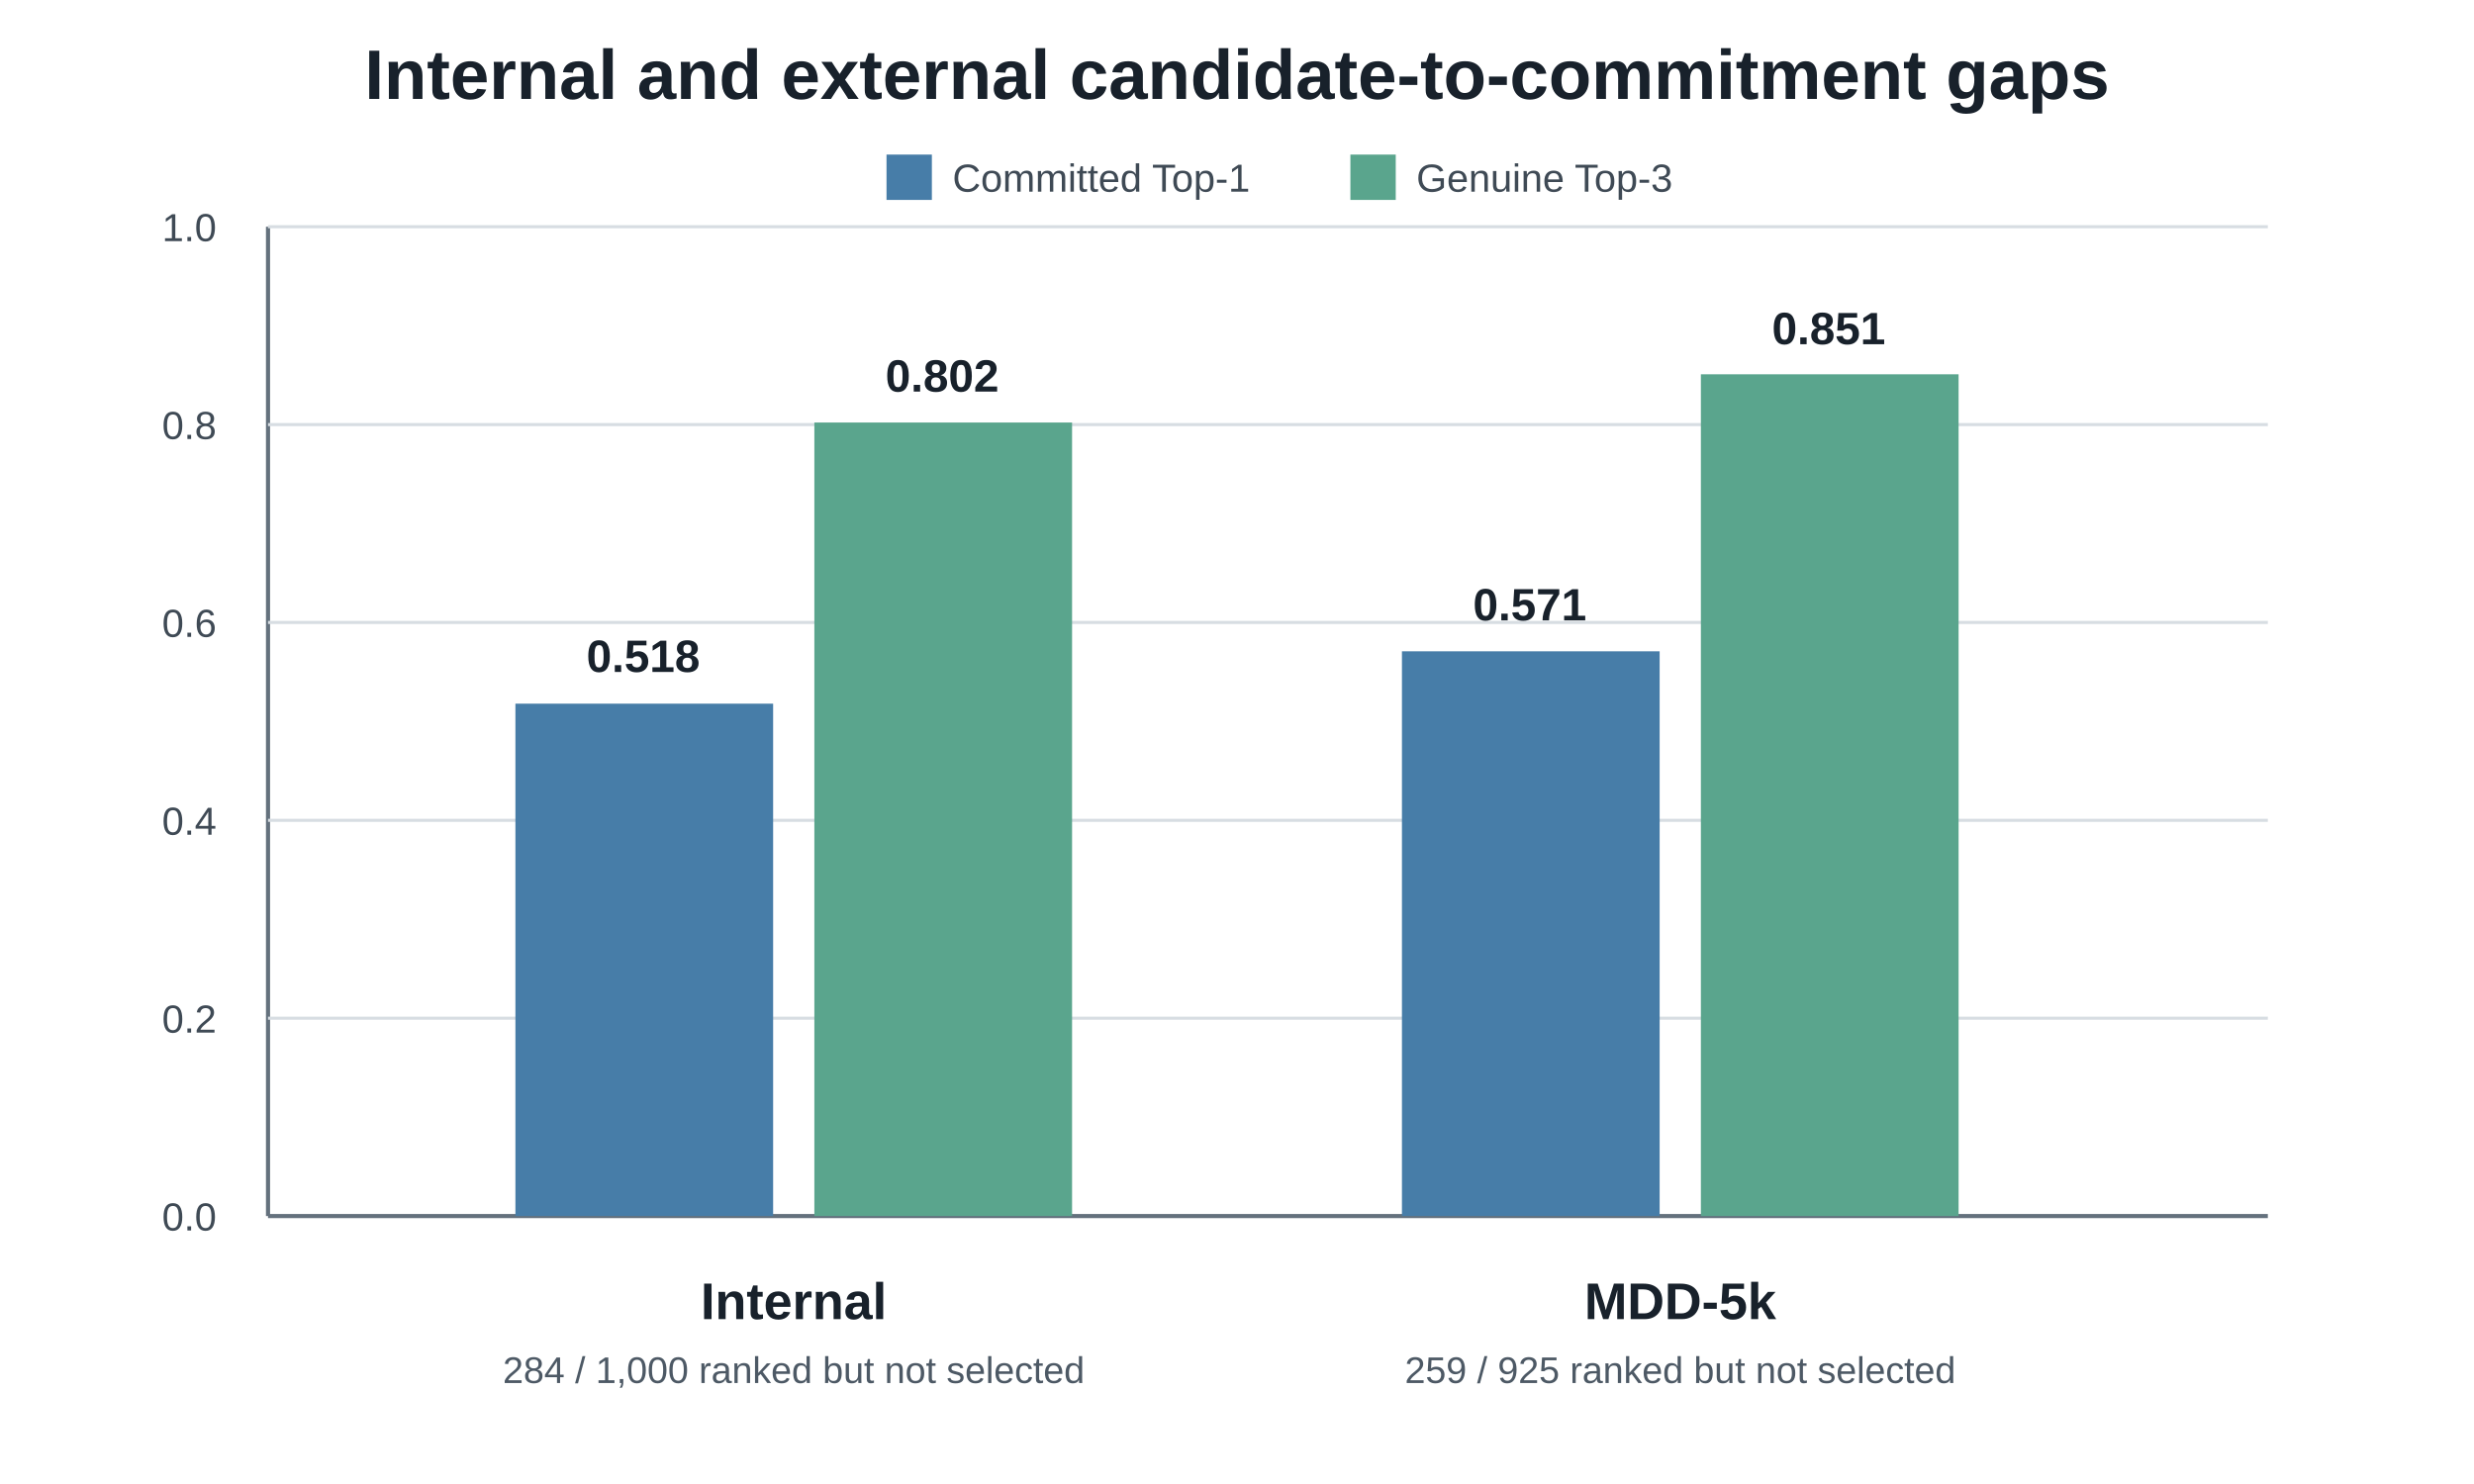
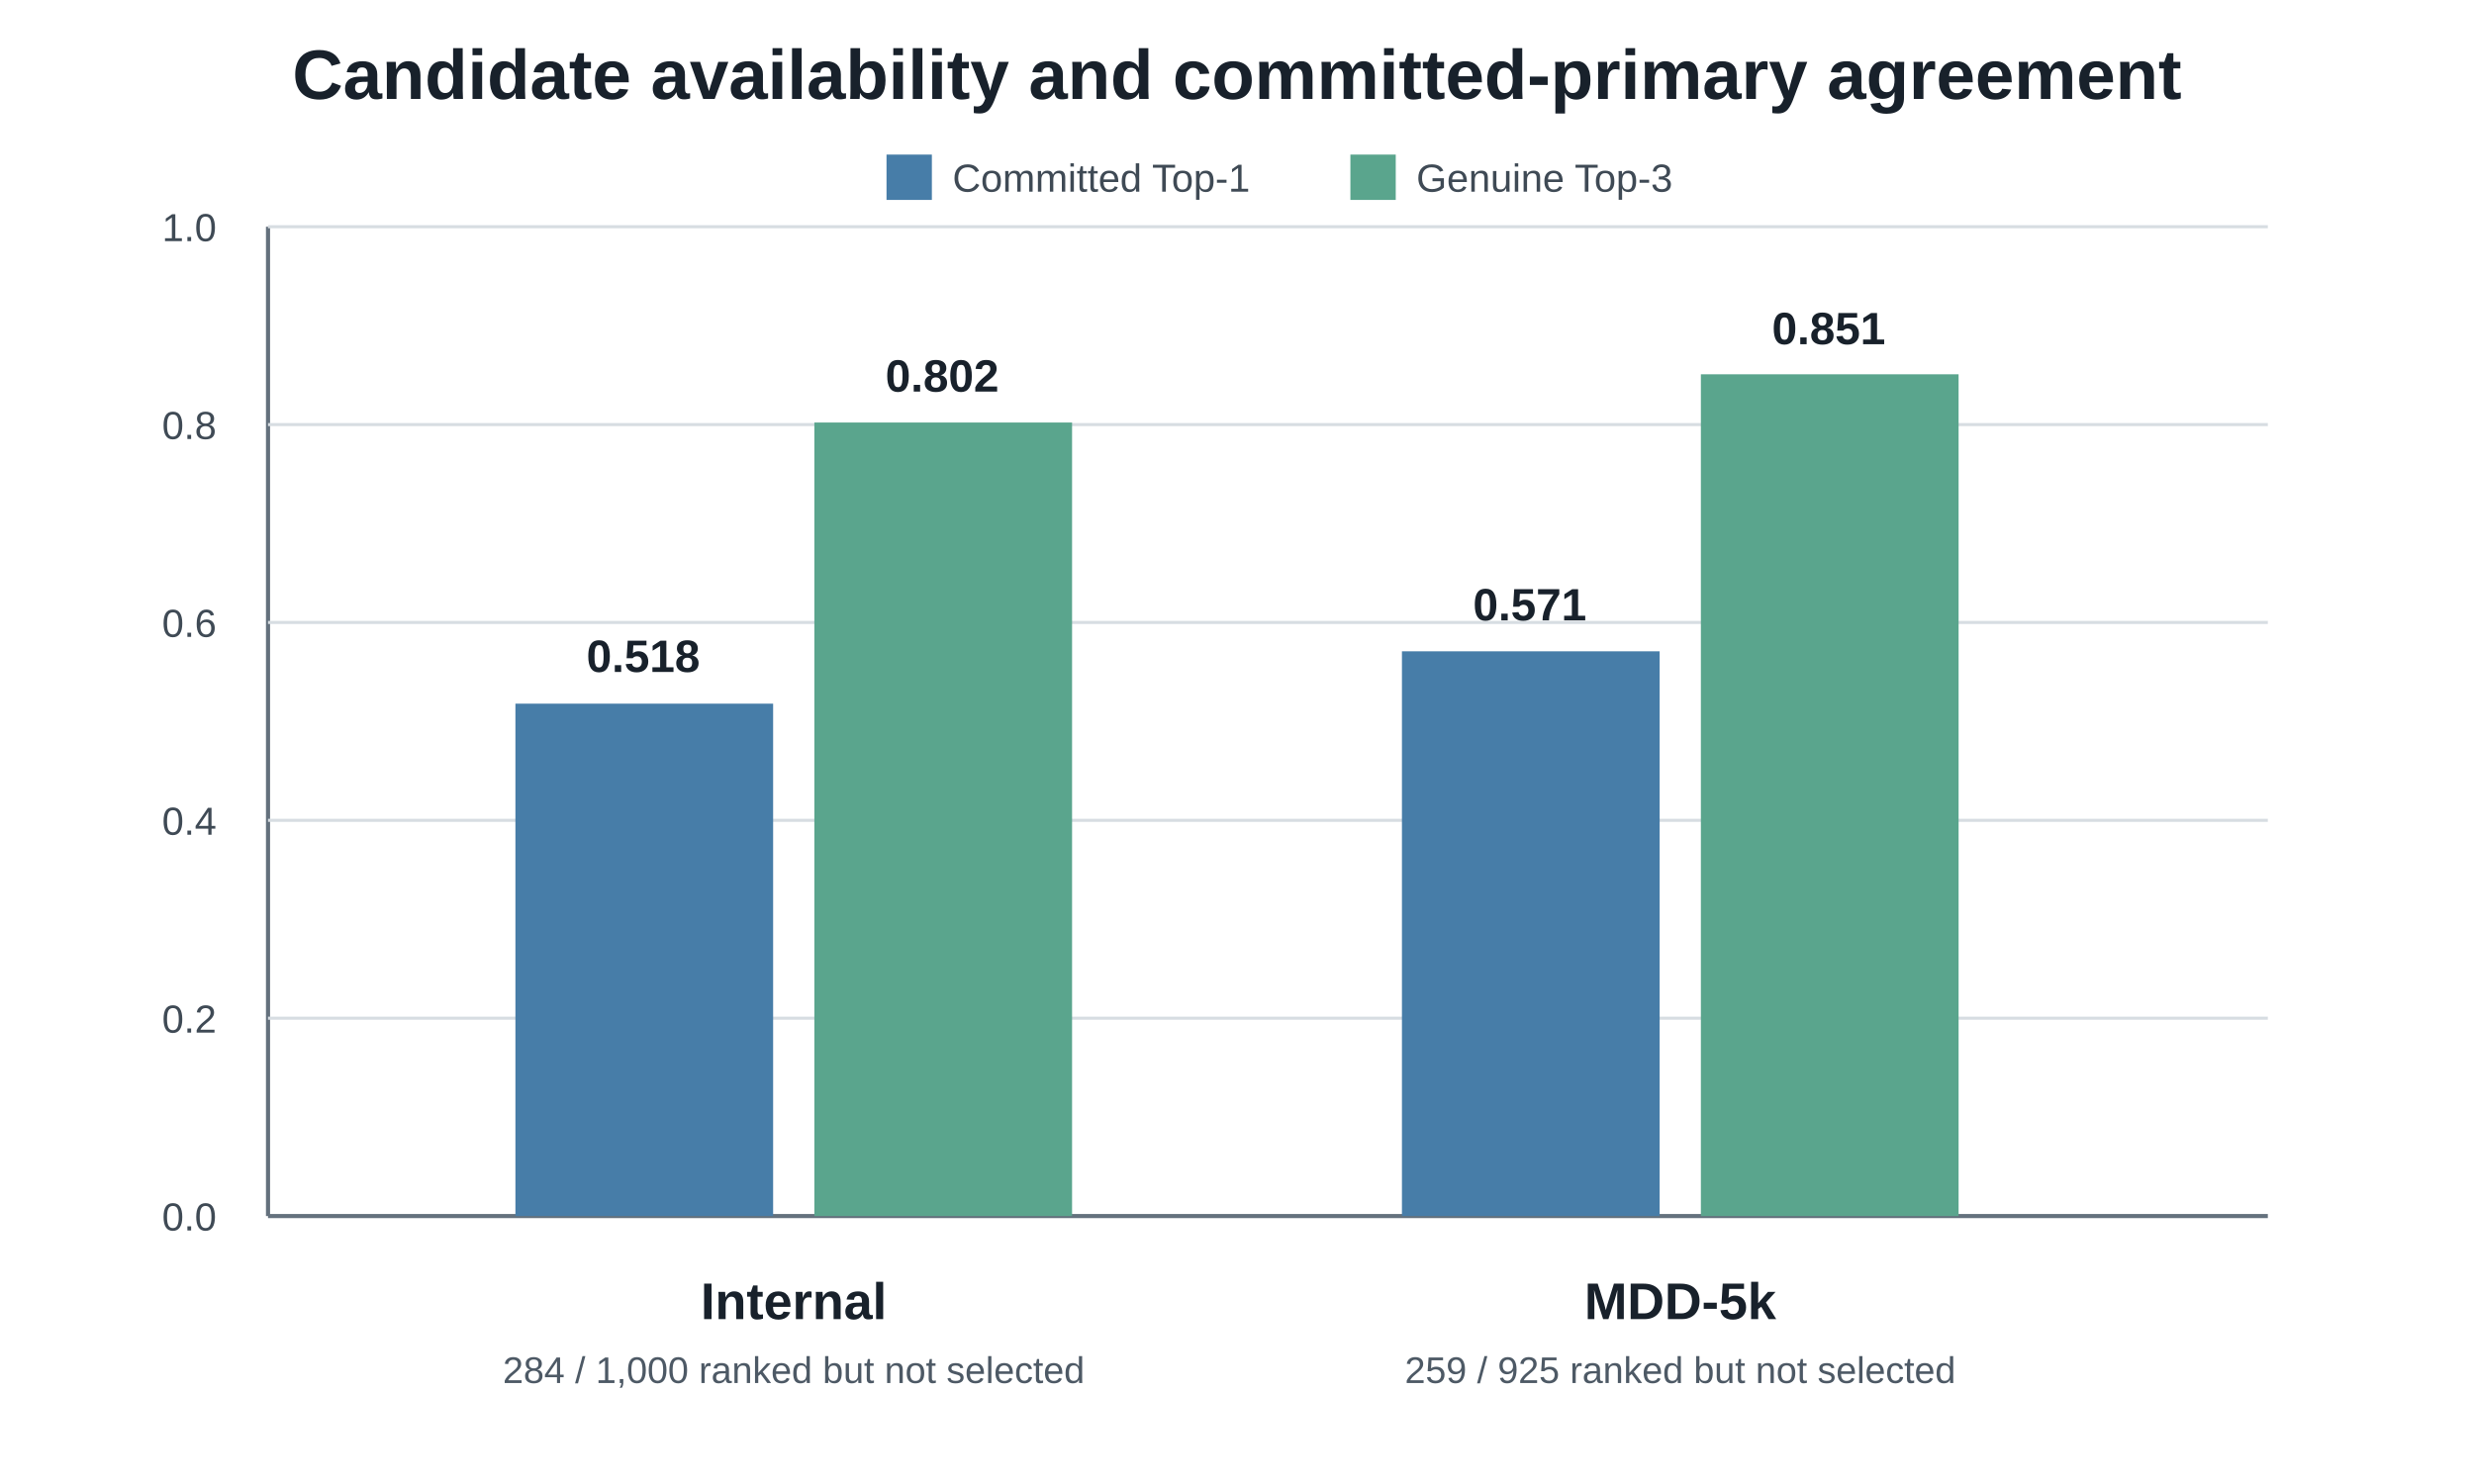
<svg xmlns="http://www.w3.org/2000/svg" width="1200" height="720" viewBox="0 0 1200 720">
  <rect width="1200" height="720" fill="#ffffff" />
  <style>
    .title { font: 700 34px Arial, sans-serif; fill: #18212b; }
    .axis { font: 19px Arial, sans-serif; fill: #3f4a55; }
    .group { font: 700 25px Arial, sans-serif; fill: #18212b; }
    .value { font: 700 22px Arial, sans-serif; fill: #18212b; }
    .note { font: 18px Arial, sans-serif; fill: #4d5965; }
    .grid { stroke: #d7dde2; stroke-width: 1.5; }
  </style>
-   <text x="600" y="48" text-anchor="middle" class="title">Internal and external candidate-to-commitment gaps</text>
+   <text x="600" y="48" text-anchor="middle" class="title">Candidate availability and committed-primary agreement</text>
  <line x1="130" y1="590" x2="1100" y2="590" stroke="#64717d" stroke-width="2" />
  <line x1="130" y1="110" x2="130" y2="590" stroke="#64717d" stroke-width="2" />
  <g class="grid">
    <line x1="130" y1="494" x2="1100" y2="494" />
    <line x1="130" y1="398" x2="1100" y2="398" />
    <line x1="130" y1="302" x2="1100" y2="302" />
    <line x1="130" y1="206" x2="1100" y2="206" />
    <line x1="130" y1="110" x2="1100" y2="110" />
  </g>
  <text x="105" y="597" text-anchor="end" class="axis">0.0</text>
  <text x="105" y="501" text-anchor="end" class="axis">0.2</text>
  <text x="105" y="405" text-anchor="end" class="axis">0.4</text>
  <text x="105" y="309" text-anchor="end" class="axis">0.6</text>
  <text x="105" y="213" text-anchor="end" class="axis">0.8</text>
  <text x="105" y="117" text-anchor="end" class="axis">1.0</text>
  <rect x="250" y="341.4" width="125" height="248.6" fill="#477da8" />
  <rect x="395" y="205.0" width="125" height="385.0" fill="#5aa58d" />
  <text x="312" y="326" text-anchor="middle" class="value">0.518</text>
  <text x="457" y="190" text-anchor="middle" class="value">0.802</text>
  <text x="385" y="640" text-anchor="middle" class="group">Internal</text>
  <text x="385" y="671" text-anchor="middle" class="note">284 / 1,000 ranked but not selected</text>
  <rect x="680" y="316.0" width="125" height="274.0" fill="#477da8" />
  <rect x="825" y="181.6" width="125" height="408.4" fill="#5aa58d" />
  <text x="742" y="301" text-anchor="middle" class="value">0.571</text>
  <text x="887" y="167" text-anchor="middle" class="value">0.851</text>
  <text x="815" y="640" text-anchor="middle" class="group">MDD-5k</text>
  <text x="815" y="671" text-anchor="middle" class="note">259 / 925 ranked but not selected</text>
  <rect x="430" y="75" width="22" height="22" fill="#477da8" />
  <text x="462" y="93" class="axis">Committed Top-1</text>
  <rect x="655" y="75" width="22" height="22" fill="#5aa58d" />
  <text x="687" y="93" class="axis">Genuine Top-3</text>
</svg>
